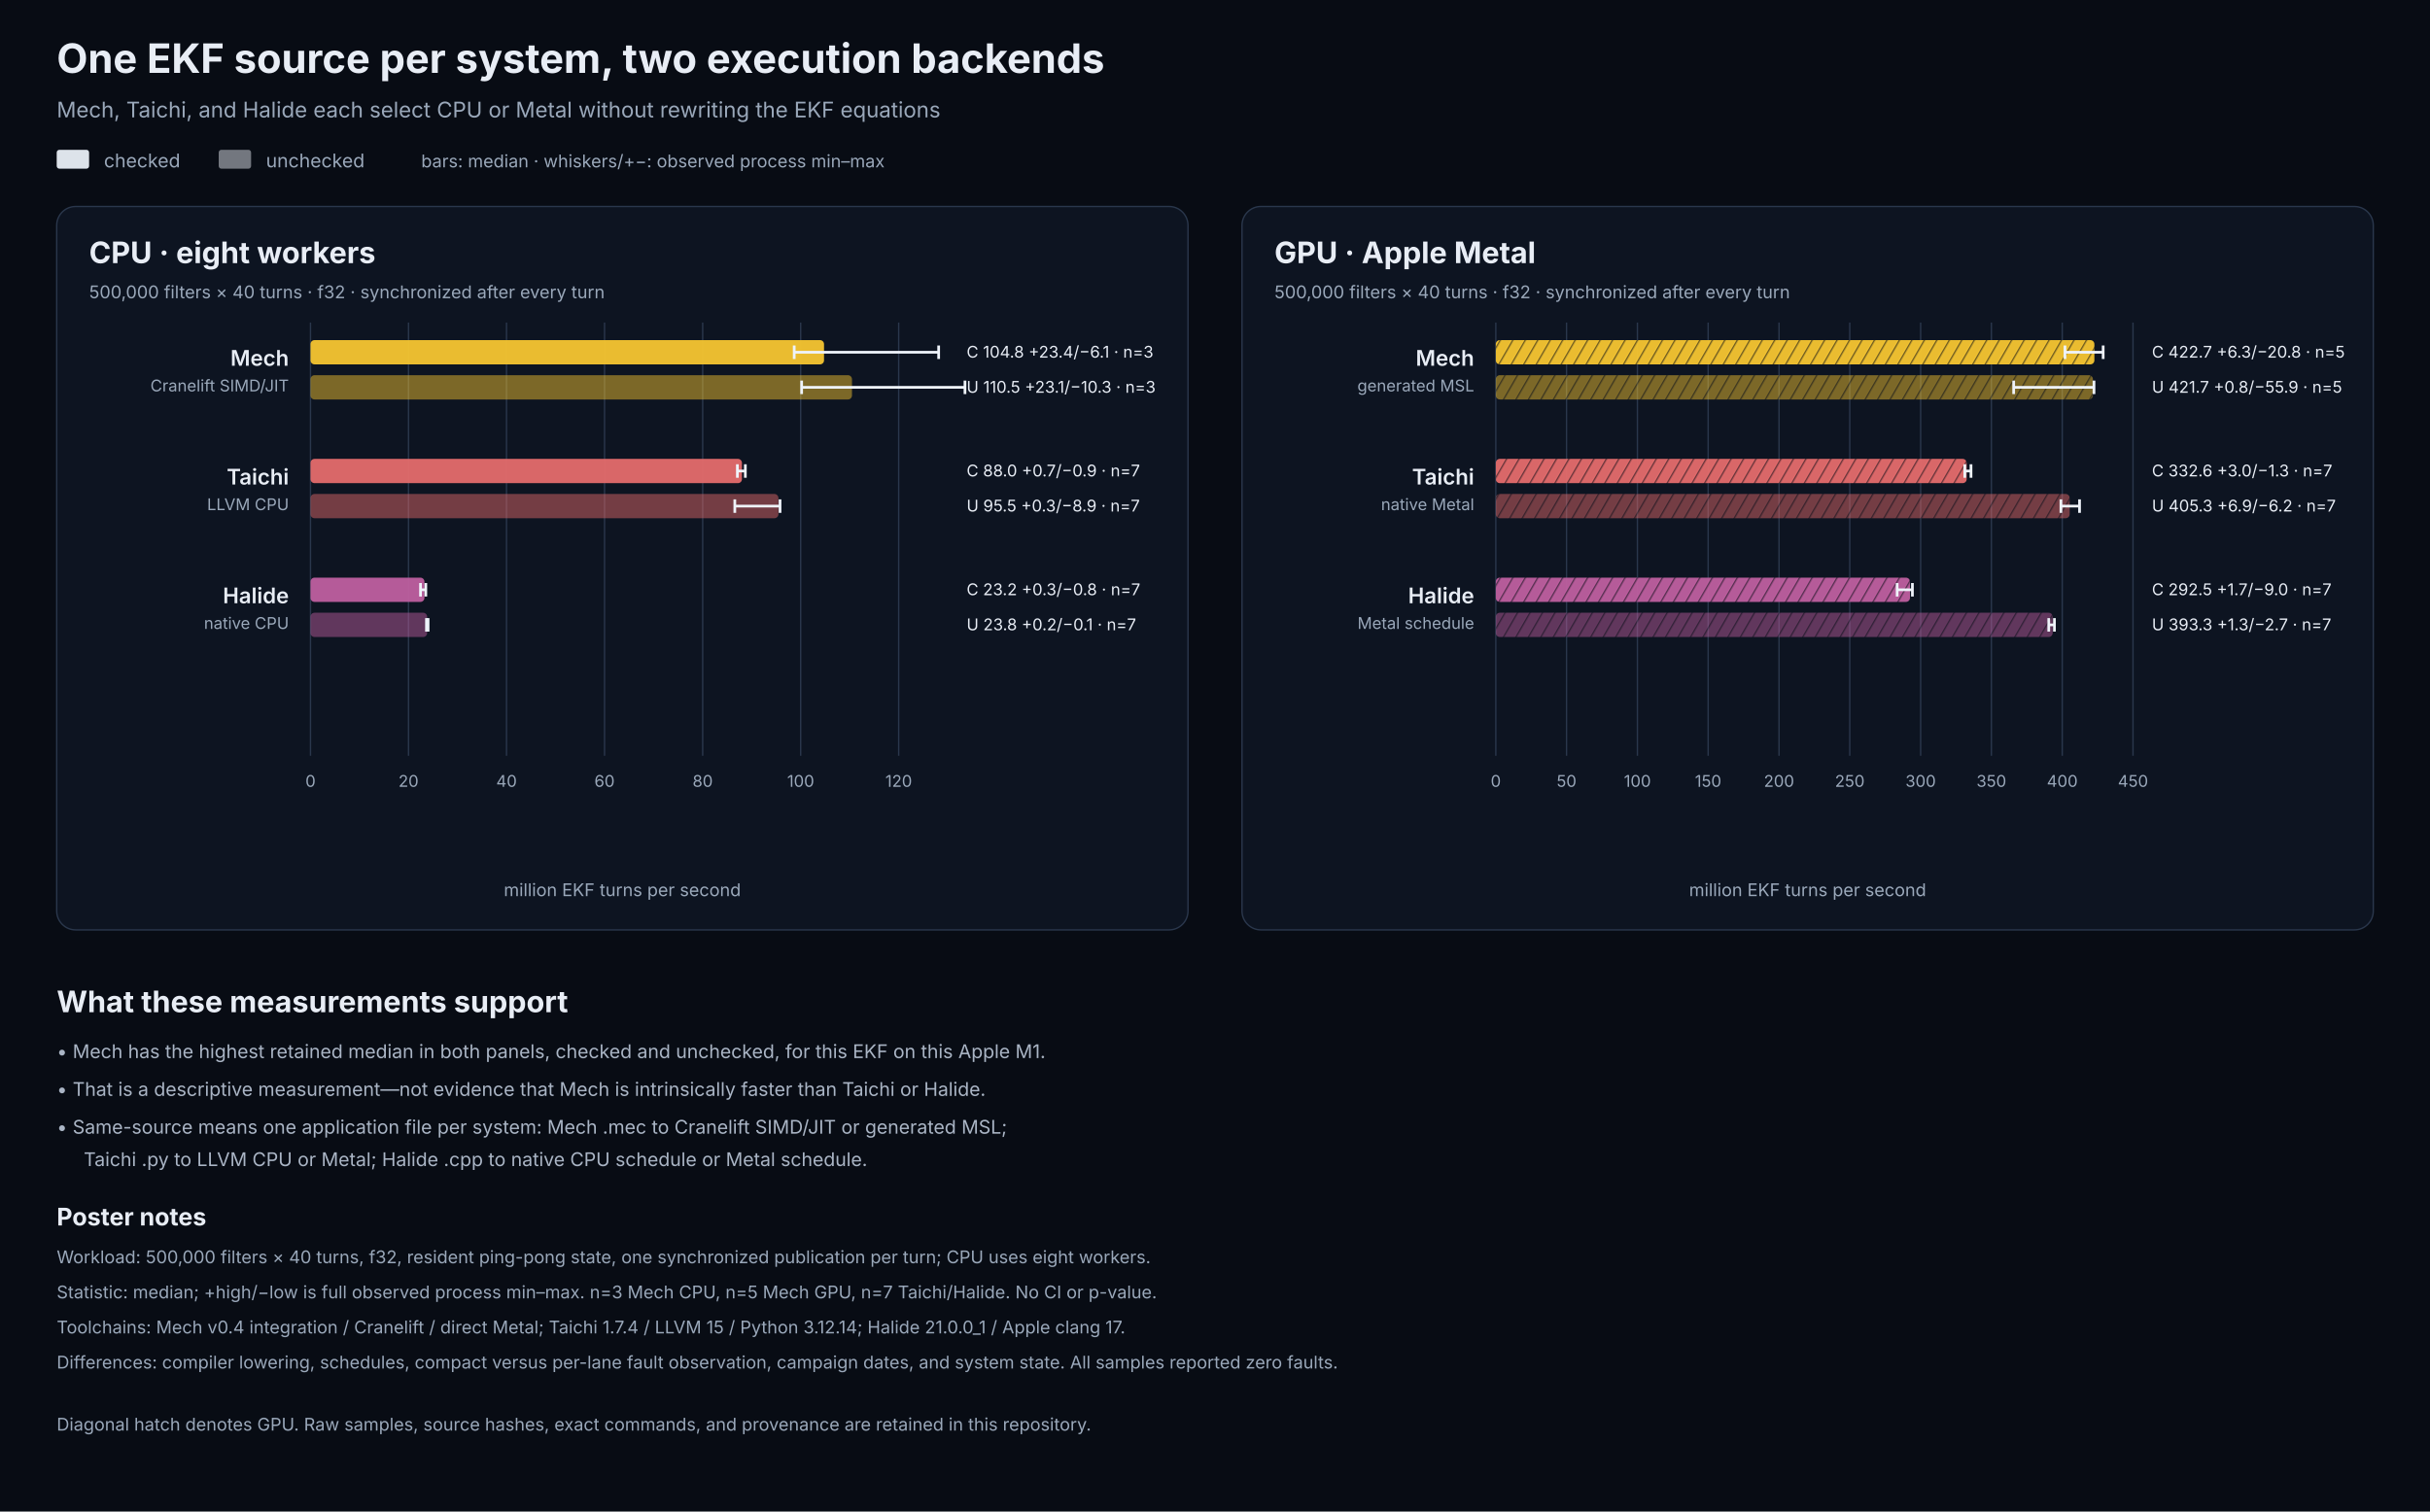
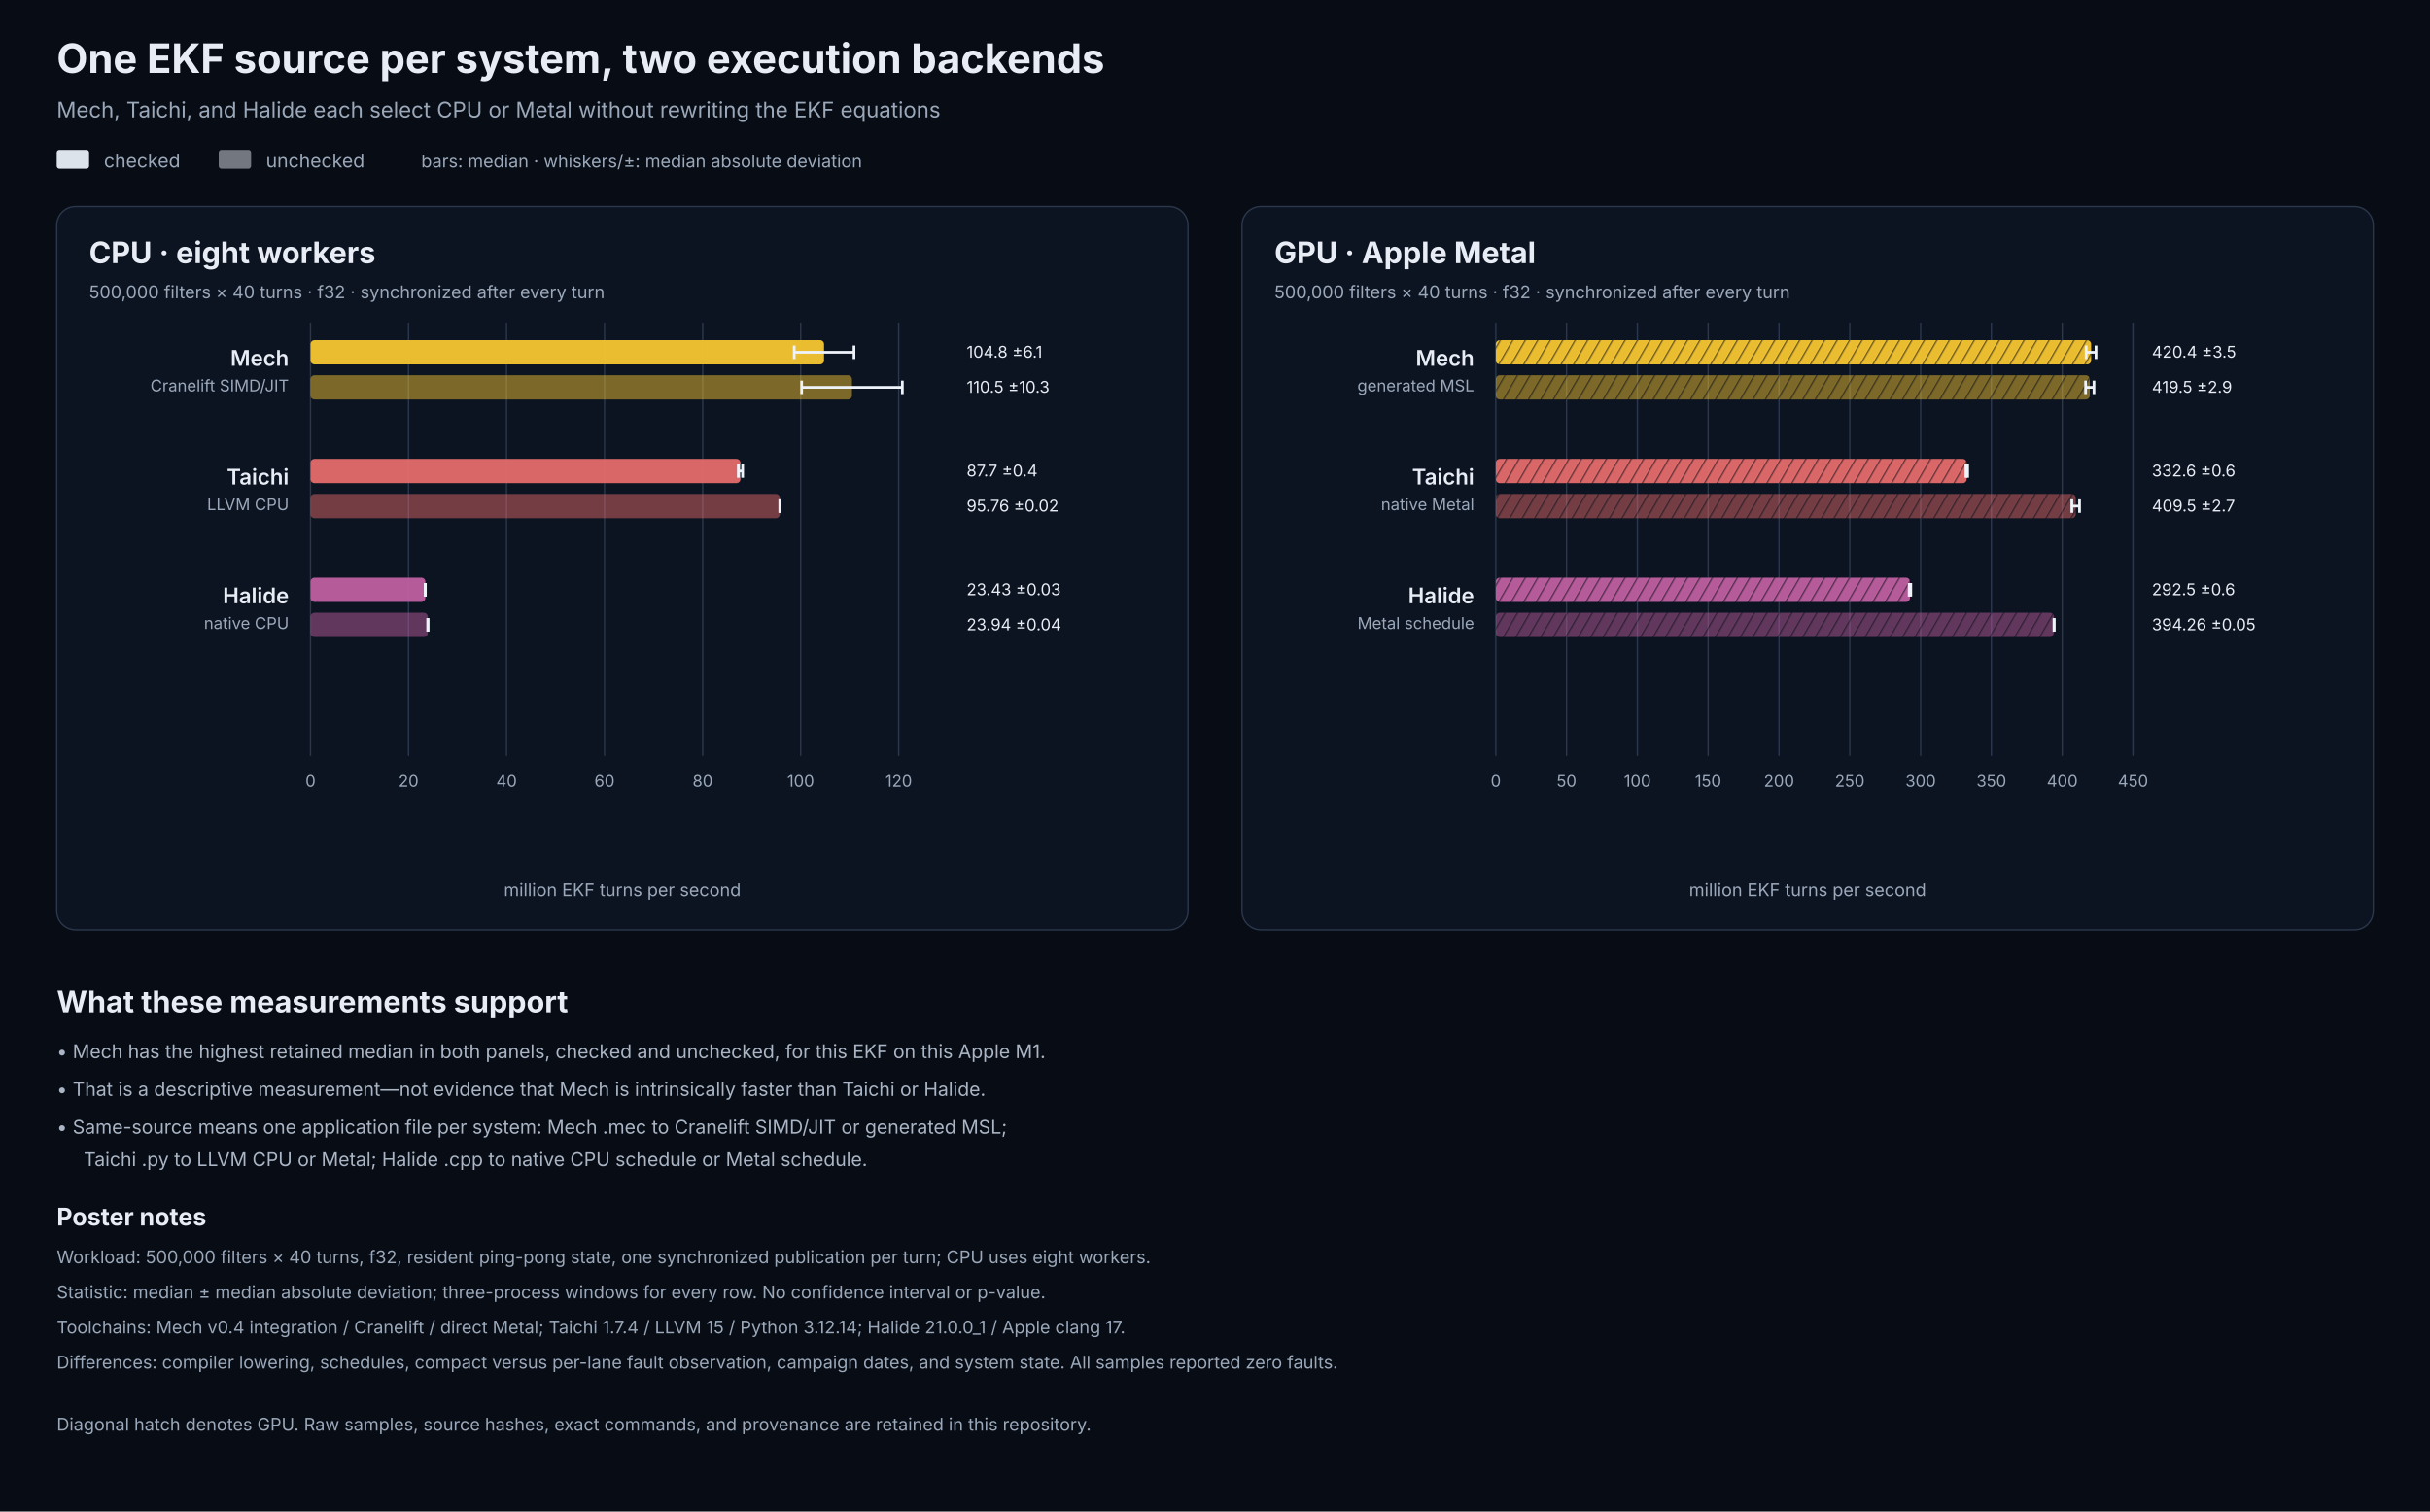
<svg xmlns="http://www.w3.org/2000/svg" width="1800" height="1120" viewBox="0 0 1800 1120" role="img" aria-labelledby="portable-combo-title portable-combo-desc">
  <defs>
    <pattern id="combo-gpu-mech" width="8" height="8" patternUnits="userSpaceOnUse" patternTransform="rotate(30)">
      <rect width="8" height="8" fill="#f4c430" />
      <path d="M0 0V8" stroke="#080c14" stroke-opacity="0.52" stroke-width="2" />
    </pattern>
    <pattern id="combo-gpu-taichi" width="8" height="8" patternUnits="userSpaceOnUse" patternTransform="rotate(30)">
      <rect width="8" height="8" fill="#e36b6b" />
      <path d="M0 0V8" stroke="#080c14" stroke-opacity="0.52" stroke-width="2" />
    </pattern>
    <pattern id="combo-gpu-halide" width="8" height="8" patternUnits="userSpaceOnUse" patternTransform="rotate(30)">
      <rect width="8" height="8" fill="#BD5E9E" />
      <path d="M0 0V8" stroke="#080c14" stroke-opacity="0.52" stroke-width="2" />
    </pattern>
  </defs>
  <rect width="100%" height="100%" fill="#080c14" />
  <style>text{font-family:-apple-system,BlinkMacSystemFont,"Segoe UI",sans-serif;fill:#e8edf5}.muted{fill:#9aa8ba}.panel{fill:#0d1421;stroke:#2a374c;stroke-width:1}.grid{stroke:#2a374c;stroke-width:1}.label{font-size:16px;font-weight:600}.detail{fill:#9aa8ba;font-size:12px}.value{font-size:12px;font-variant-numeric:tabular-nums}.axis{fill:#9aa8ba;font-size:12px}.whisker{stroke:#eef3fa;stroke-width:2}.note{fill:#aab5c5;font-size:14px}</style>
  <text x="42" y="54" font-size="30" font-weight="700">One EKF source per system, two execution backends</text>
  <text x="42" y="87" class="muted" font-size="16">Mech, Taichi, and Halide each select CPU or Metal without rewriting the EKF equations</text>
  <rect x="42" y="111" width="24" height="14" rx="2" fill="#e8edf5" opacity="0.95" />
  <text x="77" y="124" class="muted" font-size="14">checked</text>
  <rect x="162" y="111" width="24" height="14" rx="2" fill="#e8edf5" opacity="0.48" />
  <text x="197" y="124" class="muted" font-size="14">unchecked</text>
-   <text x="312" y="124" class="muted" font-size="13">bars: median · whiskers/+−: observed process min–max</text>
+   <text x="312" y="124" class="muted" font-size="13">bars: median · whiskers/±: median absolute deviation</text>
  <rect x="42" y="153" width="838" height="536" rx="14" class="panel" />
  <text x="66" y="195" font-size="22" font-weight="700">CPU · eight workers</text>
  <text x="66" y="221" class="muted" font-size="13">500,000 filters × 40 turns · f32 · synchronized after every turn</text>
  <line x1="230.0" y1="239" x2="230.0" y2="560" class="grid" />
  <text x="230.0" y="583" text-anchor="middle" class="axis">0</text>
  <line x1="302.6" y1="239" x2="302.6" y2="560" class="grid" />
  <text x="302.6" y="583" text-anchor="middle" class="axis">20</text>
  <line x1="375.2" y1="239" x2="375.2" y2="560" class="grid" />
  <text x="375.2" y="583" text-anchor="middle" class="axis">40</text>
  <line x1="447.8" y1="239" x2="447.8" y2="560" class="grid" />
  <text x="447.8" y="583" text-anchor="middle" class="axis">60</text>
  <line x1="520.5" y1="239" x2="520.5" y2="560" class="grid" />
  <text x="520.5" y="583" text-anchor="middle" class="axis">80</text>
  <line x1="593.1" y1="239" x2="593.1" y2="560" class="grid" />
  <text x="593.1" y="583" text-anchor="middle" class="axis">100</text>
  <line x1="665.7" y1="239" x2="665.7" y2="560" class="grid" />
  <text x="665.7" y="583" text-anchor="middle" class="axis">120</text>
  <text x="214" y="271" text-anchor="end" class="label">Mech</text>
  <text x="214" y="290" text-anchor="end" class="detail">Cranelift SIMD/JIT</text>
  <rect x="230" y="252" width="380.4" height="18" rx="3" fill="#f4c430" opacity="0.95" />
-   <line x1="588.3" y1="261" x2="695.3" y2="261" class="whisker" />
+   <line x1="588.3" y1="261" x2="632.6" y2="261" class="whisker" />
  <line x1="588.3" y1="256" x2="588.3" y2="266" class="whisker" />
-   <line x1="695.3" y1="256" x2="695.3" y2="266" class="whisker" />
-   <text x="716" y="265" class="value">C 104.8 +23.4/−6.1 · n=3</text>
+   <line x1="632.6" y1="256" x2="632.6" y2="266" class="whisker" />
+   <text x="716" y="265" class="value">104.8 ±6.1</text>
  <rect x="230" y="278" width="401.1" height="18" rx="3" fill="#f4c430" opacity="0.48" />
-   <line x1="593.8" y1="287" x2="714.8" y2="287" class="whisker" />
+   <line x1="593.8" y1="287" x2="668.4" y2="287" class="whisker" />
  <line x1="593.8" y1="282" x2="593.8" y2="292" class="whisker" />
-   <line x1="714.8" y1="282" x2="714.8" y2="292" class="whisker" />
-   <text x="716" y="291" class="value">U 110.5 +23.1/−10.3 · n=3</text>
+   <line x1="668.4" y1="282" x2="668.4" y2="292" class="whisker" />
+   <text x="716" y="291" class="value">110.5 ±10.3</text>
  <text x="214" y="359" text-anchor="end" class="label">Taichi</text>
  <text x="214" y="378" text-anchor="end" class="detail">LLVM CPU</text>
-   <rect x="230" y="340" width="319.6" height="18" rx="3" fill="#e36b6b" opacity="0.95" />
-   <line x1="546.2" y1="349" x2="552.1" y2="349" class="whisker" />
-   <line x1="546.2" y1="344" x2="546.2" y2="354" class="whisker" />
-   <line x1="552.1" y1="344" x2="552.1" y2="354" class="whisker" />
-   <text x="716" y="353" class="value">C 88.0 +0.7/−0.9 · n=7</text>
-   <rect x="230" y="366" width="346.6" height="18" rx="3" fill="#e36b6b" opacity="0.48" />
-   <line x1="544.3" y1="375" x2="577.8" y2="375" class="whisker" />
-   <line x1="544.3" y1="370" x2="544.3" y2="380" class="whisker" />
+   <rect x="230" y="340" width="318.5" height="18" rx="3" fill="#e36b6b" opacity="0.95" />
+   <line x1="546.9" y1="349" x2="550.1" y2="349" class="whisker" />
+   <line x1="546.9" y1="344" x2="546.9" y2="354" class="whisker" />
+   <line x1="550.1" y1="344" x2="550.1" y2="354" class="whisker" />
+   <text x="716" y="353" class="value">87.7 ±0.4</text>
+   <rect x="230" y="366" width="347.7" height="18" rx="3" fill="#e36b6b" opacity="0.48" />
+   <line x1="577.6" y1="375" x2="577.8" y2="375" class="whisker" />
+   <line x1="577.6" y1="370" x2="577.6" y2="380" class="whisker" />
  <line x1="577.8" y1="370" x2="577.8" y2="380" class="whisker" />
-   <text x="716" y="379" class="value">U 95.5 +0.3/−8.9 · n=7</text>
+   <text x="716" y="379" class="value">95.76 ±0.02</text>
  <text x="214" y="447" text-anchor="end" class="label">Halide</text>
  <text x="214" y="466" text-anchor="end" class="detail">native CPU</text>
-   <rect x="230" y="428" width="84.4" height="18" rx="3" fill="#BD5E9E" opacity="0.95" />
-   <line x1="311.5" y1="437" x2="315.4" y2="437" class="whisker" />
-   <line x1="311.5" y1="432" x2="311.5" y2="442" class="whisker" />
-   <line x1="315.4" y1="432" x2="315.4" y2="442" class="whisker" />
-   <text x="716" y="441" class="value">C 23.2 +0.3/−0.8 · n=7</text>
-   <rect x="230" y="454" width="86.4" height="18" rx="3" fill="#BD5E9E" opacity="0.48" />
-   <line x1="315.9" y1="463" x2="317.1" y2="463" class="whisker" />
-   <line x1="315.9" y1="458" x2="315.9" y2="468" class="whisker" />
+   <rect x="230" y="428" width="85.1" height="18" rx="3" fill="#BD5E9E" opacity="0.95" />
+   <line x1="315.0" y1="437" x2="315.1" y2="437" class="whisker" />
+   <line x1="315.0" y1="432" x2="315.0" y2="442" class="whisker" />
+   <line x1="315.1" y1="432" x2="315.1" y2="442" class="whisker" />
+   <text x="716" y="441" class="value">23.43 ±0.03</text>
+   <rect x="230" y="454" width="86.9" height="18" rx="3" fill="#BD5E9E" opacity="0.48" />
+   <line x1="316.8" y1="463" x2="317.1" y2="463" class="whisker" />
+   <line x1="316.8" y1="458" x2="316.8" y2="468" class="whisker" />
  <line x1="317.1" y1="458" x2="317.1" y2="468" class="whisker" />
-   <text x="716" y="467" class="value">U 23.8 +0.2/−0.1 · n=7</text>
+   <text x="716" y="467" class="value">23.94 ±0.04</text>
  <text x="461.0" y="664" text-anchor="middle" class="muted" font-size="13">million EKF turns per second</text>
  <rect x="920" y="153" width="838" height="536" rx="14" class="panel" />
  <text x="944" y="195" font-size="22" font-weight="700">GPU · Apple Metal</text>
  <text x="944" y="221" class="muted" font-size="13">500,000 filters × 40 turns · f32 · synchronized after every turn</text>
  <line x1="1108.0" y1="239" x2="1108.0" y2="560" class="grid" />
  <text x="1108.0" y="583" text-anchor="middle" class="axis">0</text>
  <line x1="1160.4" y1="239" x2="1160.4" y2="560" class="grid" />
  <text x="1160.4" y="583" text-anchor="middle" class="axis">50</text>
  <line x1="1212.9" y1="239" x2="1212.9" y2="560" class="grid" />
  <text x="1212.9" y="583" text-anchor="middle" class="axis">100</text>
  <line x1="1265.3" y1="239" x2="1265.3" y2="560" class="grid" />
  <text x="1265.3" y="583" text-anchor="middle" class="axis">150</text>
  <line x1="1317.8" y1="239" x2="1317.8" y2="560" class="grid" />
  <text x="1317.8" y="583" text-anchor="middle" class="axis">200</text>
  <line x1="1370.2" y1="239" x2="1370.2" y2="560" class="grid" />
  <text x="1370.2" y="583" text-anchor="middle" class="axis">250</text>
  <line x1="1422.7" y1="239" x2="1422.7" y2="560" class="grid" />
  <text x="1422.7" y="583" text-anchor="middle" class="axis">300</text>
  <line x1="1475.1" y1="239" x2="1475.1" y2="560" class="grid" />
  <text x="1475.1" y="583" text-anchor="middle" class="axis">350</text>
  <line x1="1527.6" y1="239" x2="1527.6" y2="560" class="grid" />
  <text x="1527.6" y="583" text-anchor="middle" class="axis">400</text>
  <line x1="1580.0" y1="239" x2="1580.0" y2="560" class="grid" />
  <text x="1580.0" y="583" text-anchor="middle" class="axis">450</text>
  <text x="1092" y="271" text-anchor="end" class="label">Mech</text>
  <text x="1092" y="290" text-anchor="end" class="detail">generated MSL</text>
-   <rect x="1108" y="252" width="443.4" height="18" rx="3" fill="url(#combo-gpu-mech)" opacity="0.95" />
-   <line x1="1529.6" y1="261" x2="1557.9" y2="261" class="whisker" />
-   <line x1="1529.6" y1="256" x2="1529.6" y2="266" class="whisker" />
-   <line x1="1557.9" y1="256" x2="1557.9" y2="266" class="whisker" />
-   <text x="1594" y="265" class="value">C 422.7 +6.3/−20.8 · n=5</text>
-   <rect x="1108" y="278" width="442.3" height="18" rx="3" fill="url(#combo-gpu-mech)" opacity="0.48" />
-   <line x1="1491.6" y1="287" x2="1551.1" y2="287" class="whisker" />
-   <line x1="1491.6" y1="282" x2="1491.6" y2="292" class="whisker" />
+   <rect x="1108" y="252" width="441.0" height="18" rx="3" fill="url(#combo-gpu-mech)" opacity="0.95" />
+   <line x1="1545.3" y1="261" x2="1552.6" y2="261" class="whisker" />
+   <line x1="1545.3" y1="256" x2="1545.3" y2="266" class="whisker" />
+   <line x1="1552.6" y1="256" x2="1552.6" y2="266" class="whisker" />
+   <text x="1594" y="265" class="value">420.4 ±3.5</text>
+   <rect x="1108" y="278" width="440.0" height="18" rx="3" fill="url(#combo-gpu-mech)" opacity="0.48" />
+   <line x1="1544.9" y1="287" x2="1551.1" y2="287" class="whisker" />
+   <line x1="1544.9" y1="282" x2="1544.9" y2="292" class="whisker" />
  <line x1="1551.1" y1="282" x2="1551.1" y2="292" class="whisker" />
-   <text x="1594" y="291" class="value">U 421.7 +0.8/−55.9 · n=5</text>
+   <text x="1594" y="291" class="value">419.5 ±2.9</text>
  <text x="1092" y="359" text-anchor="end" class="label">Taichi</text>
  <text x="1092" y="378" text-anchor="end" class="detail">native Metal</text>
  <rect x="1108" y="340" width="348.8" height="18" rx="3" fill="url(#combo-gpu-taichi)" opacity="0.95" />
-   <line x1="1455.4" y1="349" x2="1460.0" y2="349" class="whisker" />
-   <line x1="1455.4" y1="344" x2="1455.4" y2="354" class="whisker" />
-   <line x1="1460.0" y1="344" x2="1460.0" y2="354" class="whisker" />
-   <text x="1594" y="353" class="value">C 332.6 +3.0/−1.3 · n=7</text>
-   <rect x="1108" y="366" width="425.1" height="18" rx="3" fill="url(#combo-gpu-taichi)" opacity="0.48" />
-   <line x1="1526.6" y1="375" x2="1540.4" y2="375" class="whisker" />
-   <line x1="1526.6" y1="370" x2="1526.6" y2="380" class="whisker" />
+   <line x1="1456.2" y1="349" x2="1457.5" y2="349" class="whisker" />
+   <line x1="1456.2" y1="344" x2="1456.2" y2="354" class="whisker" />
+   <line x1="1457.5" y1="344" x2="1457.5" y2="354" class="whisker" />
+   <text x="1594" y="353" class="value">332.6 ±0.6</text>
+   <rect x="1108" y="366" width="429.6" height="18" rx="3" fill="url(#combo-gpu-taichi)" opacity="0.48" />
+   <line x1="1534.7" y1="375" x2="1540.4" y2="375" class="whisker" />
+   <line x1="1534.7" y1="370" x2="1534.7" y2="380" class="whisker" />
  <line x1="1540.4" y1="370" x2="1540.4" y2="380" class="whisker" />
-   <text x="1594" y="379" class="value">U 405.3 +6.9/−6.2 · n=7</text>
+   <text x="1594" y="379" class="value">409.5 ±2.7</text>
  <text x="1092" y="447" text-anchor="end" class="label">Halide</text>
  <text x="1092" y="466" text-anchor="end" class="detail">Metal schedule</text>
  <rect x="1108" y="428" width="306.8" height="18" rx="3" fill="url(#combo-gpu-halide)" opacity="0.95" />
-   <line x1="1405.3" y1="437" x2="1416.6" y2="437" class="whisker" />
-   <line x1="1405.3" y1="432" x2="1405.3" y2="442" class="whisker" />
-   <line x1="1416.6" y1="432" x2="1416.6" y2="442" class="whisker" />
-   <text x="1594" y="441" class="value">C 292.5 +1.7/−9.0 · n=7</text>
-   <rect x="1108" y="454" width="412.5" height="18" rx="3" fill="url(#combo-gpu-halide)" opacity="0.48" />
-   <line x1="1517.6" y1="463" x2="1521.8" y2="463" class="whisker" />
-   <line x1="1517.6" y1="458" x2="1517.6" y2="468" class="whisker" />
-   <line x1="1521.8" y1="458" x2="1521.8" y2="468" class="whisker" />
-   <text x="1594" y="467" class="value">U 393.3 +1.3/−2.7 · n=7</text>
+   <line x1="1414.2" y1="437" x2="1415.4" y2="437" class="whisker" />
+   <line x1="1414.2" y1="432" x2="1414.2" y2="442" class="whisker" />
+   <line x1="1415.4" y1="432" x2="1415.4" y2="442" class="whisker" />
+   <text x="1594" y="441" class="value">292.5 ±0.6</text>
+   <rect x="1108" y="454" width="413.5" height="18" rx="3" fill="url(#combo-gpu-halide)" opacity="0.48" />
+   <line x1="1521.5" y1="463" x2="1521.6" y2="463" class="whisker" />
+   <line x1="1521.5" y1="458" x2="1521.5" y2="468" class="whisker" />
+   <line x1="1521.6" y1="458" x2="1521.6" y2="468" class="whisker" />
+   <text x="1594" y="467" class="value">394.26 ±0.05</text>
  <text x="1339.0" y="664" text-anchor="middle" class="muted" font-size="13">million EKF turns per second</text>
  <text x="42" y="750" font-size="22" font-weight="700">What these measurements support</text>
  <text x="42" y="784" class="note">• Mech has the highest retained median in both panels, checked and unchecked, for this EKF on this Apple M1.</text>
  <text x="42" y="812" class="note">• That is a descriptive measurement—not evidence that Mech is intrinsically faster than Taichi or Halide.</text>
  <text x="42" y="840" class="note">• Same-source means one application file per system: Mech .mec to Cranelift SIMD/JIT or generated MSL;</text>
  <text x="62" y="864" class="note">Taichi .py to LLVM CPU or Metal; Halide .cpp to native CPU schedule or Metal schedule.</text>
  <text x="42" y="908" font-size="18" font-weight="700">Poster notes</text>
  <text x="42" y="936" class="muted" font-size="13">Workload: 500,000 filters × 40 turns, f32, resident ping-pong state, one synchronized publication per turn; CPU uses eight workers.</text>
-   <text x="42" y="962" class="muted" font-size="13">Statistic: median; +high/−low is full observed process min–max. n=3 Mech CPU, n=5 Mech GPU, n=7 Taichi/Halide. No CI or p-value.</text>
+   <text x="42" y="962" class="muted" font-size="13">Statistic: median ± median absolute deviation; three-process windows for every row. No confidence interval or p-value.</text>
  <text x="42" y="988" class="muted" font-size="13">Toolchains: Mech v0.4 integration / Cranelift / direct Metal; Taichi 1.7.4 / LLVM 15 / Python 3.12.14; Halide 21.0.0_1 / Apple clang 17.</text>
  <text x="42" y="1014" class="muted" font-size="13">Differences: compiler lowering, schedules, compact versus per-lane fault observation, campaign dates, and system state. All samples reported zero faults.</text>
  <text x="42" y="1060" class="muted" font-size="13">Diagonal hatch denotes GPU. Raw samples, source hashes, exact commands, and provenance are retained in this repository.</text>
</svg>
